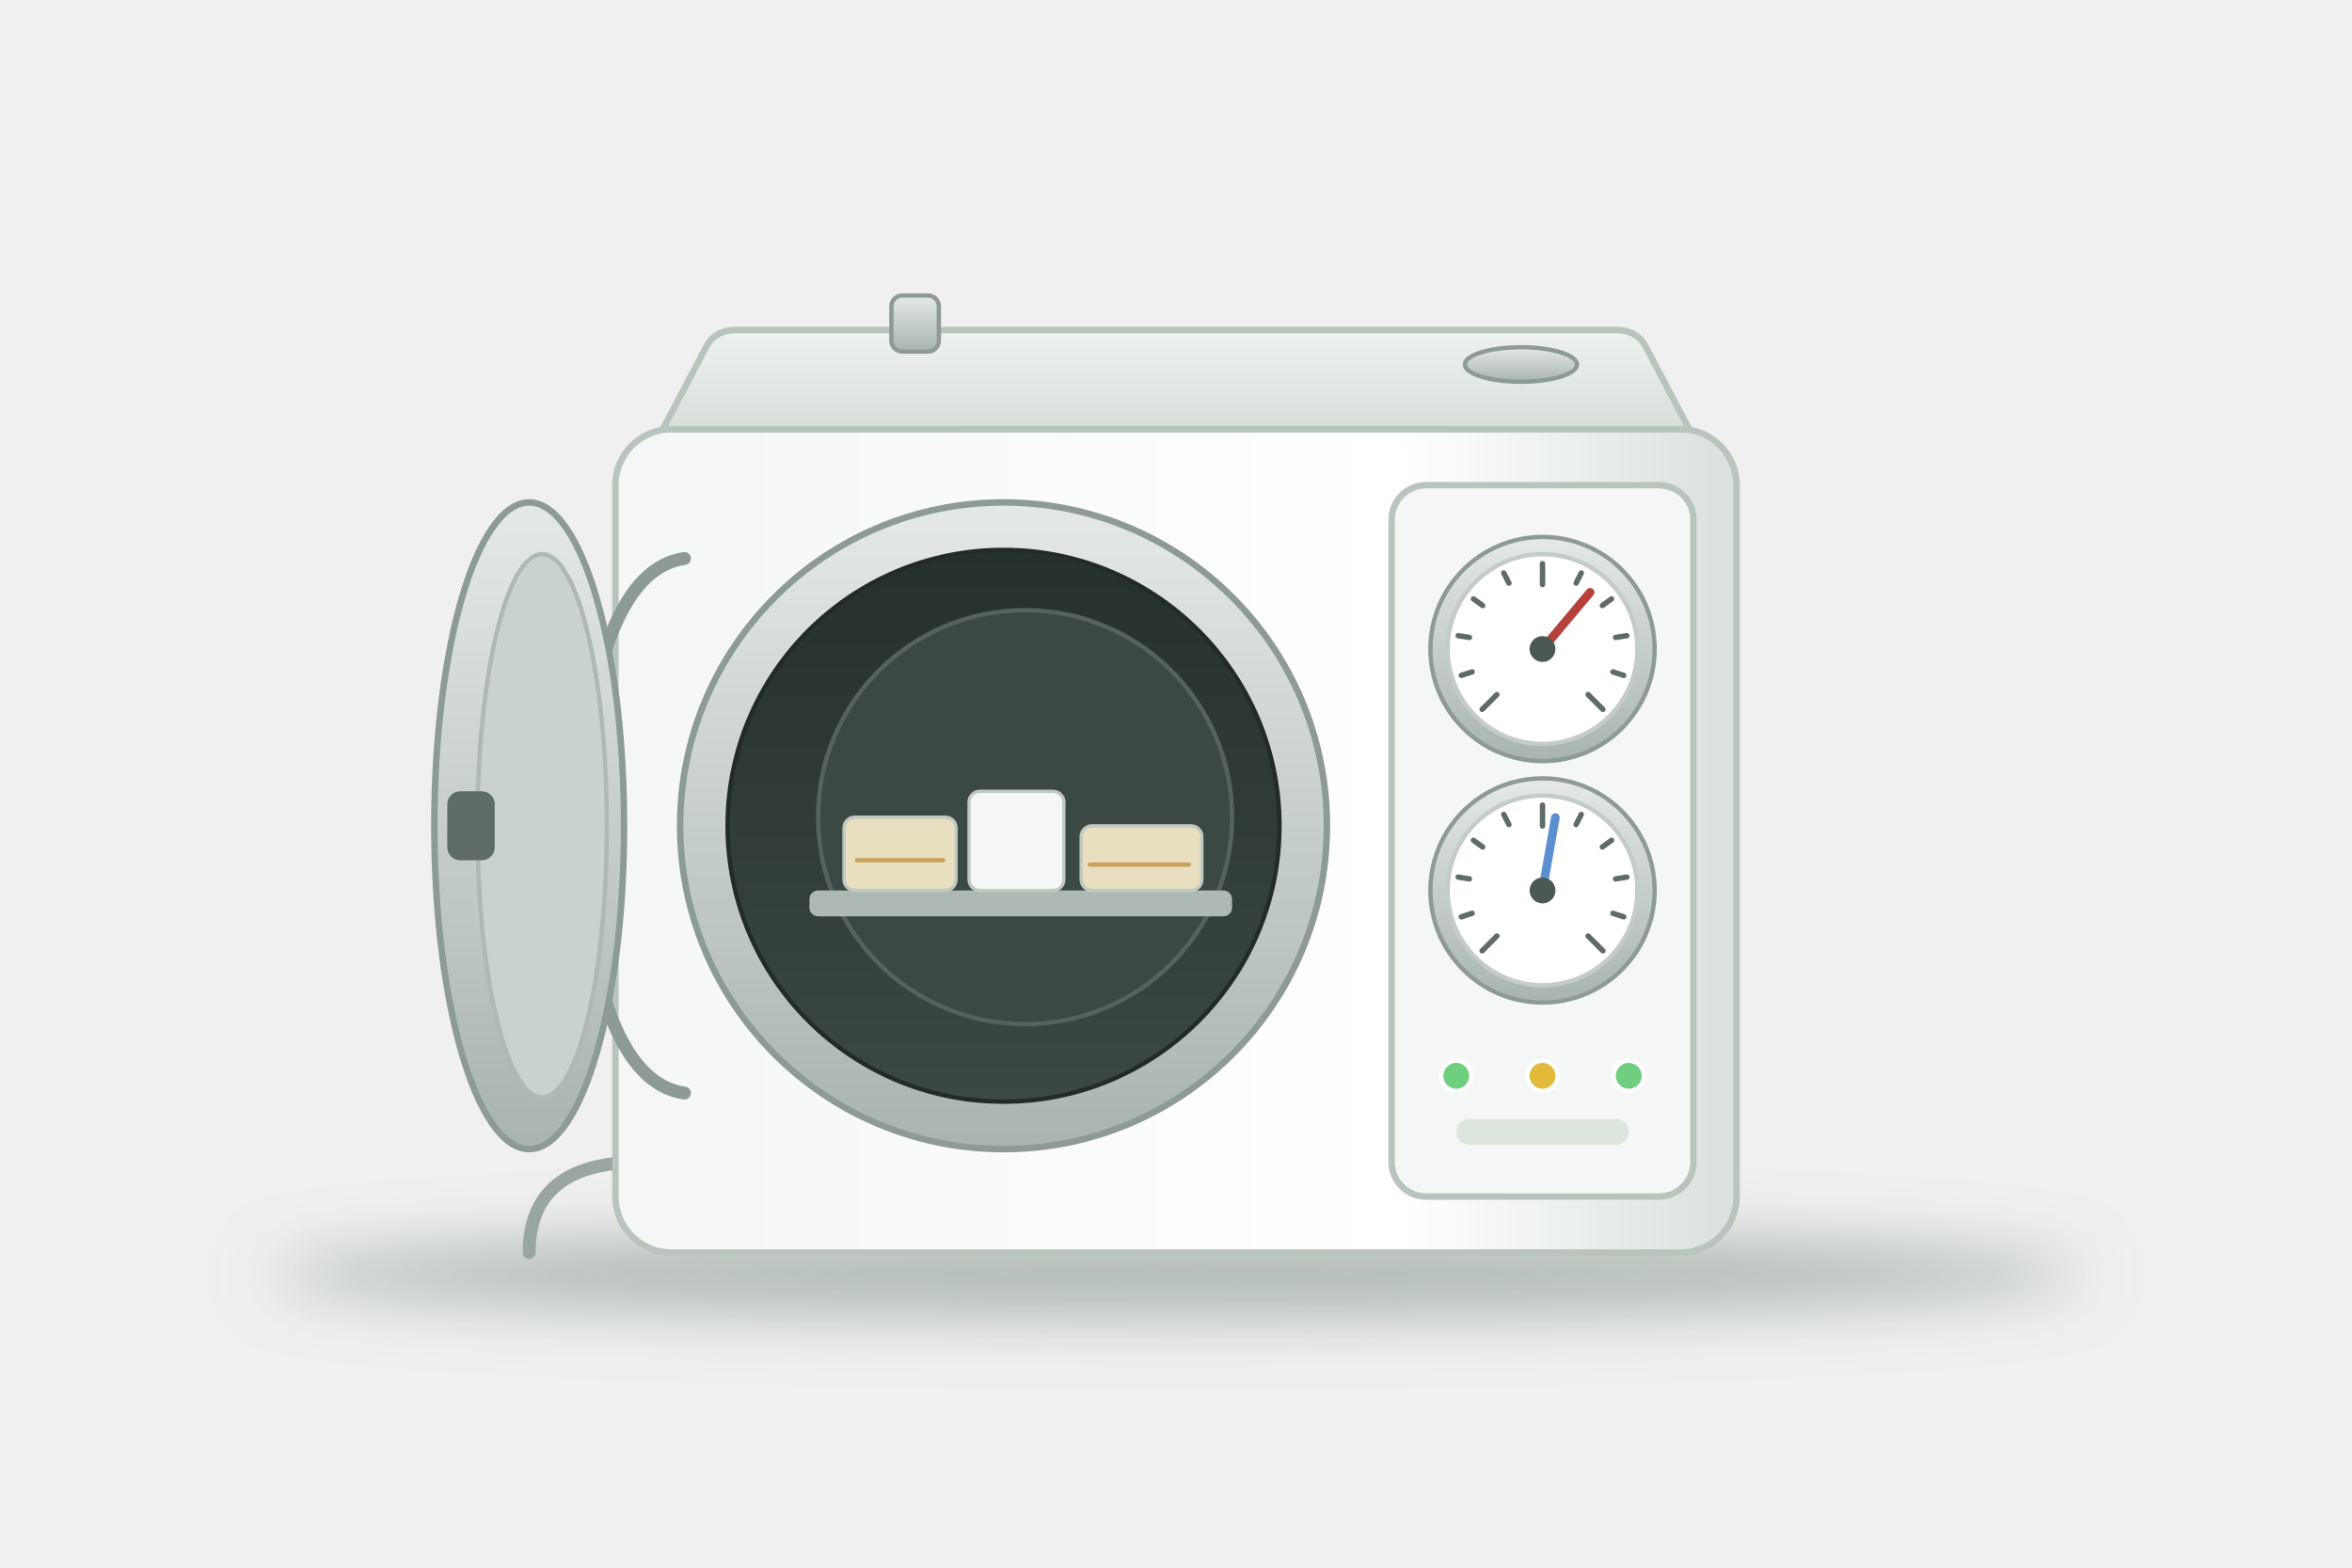
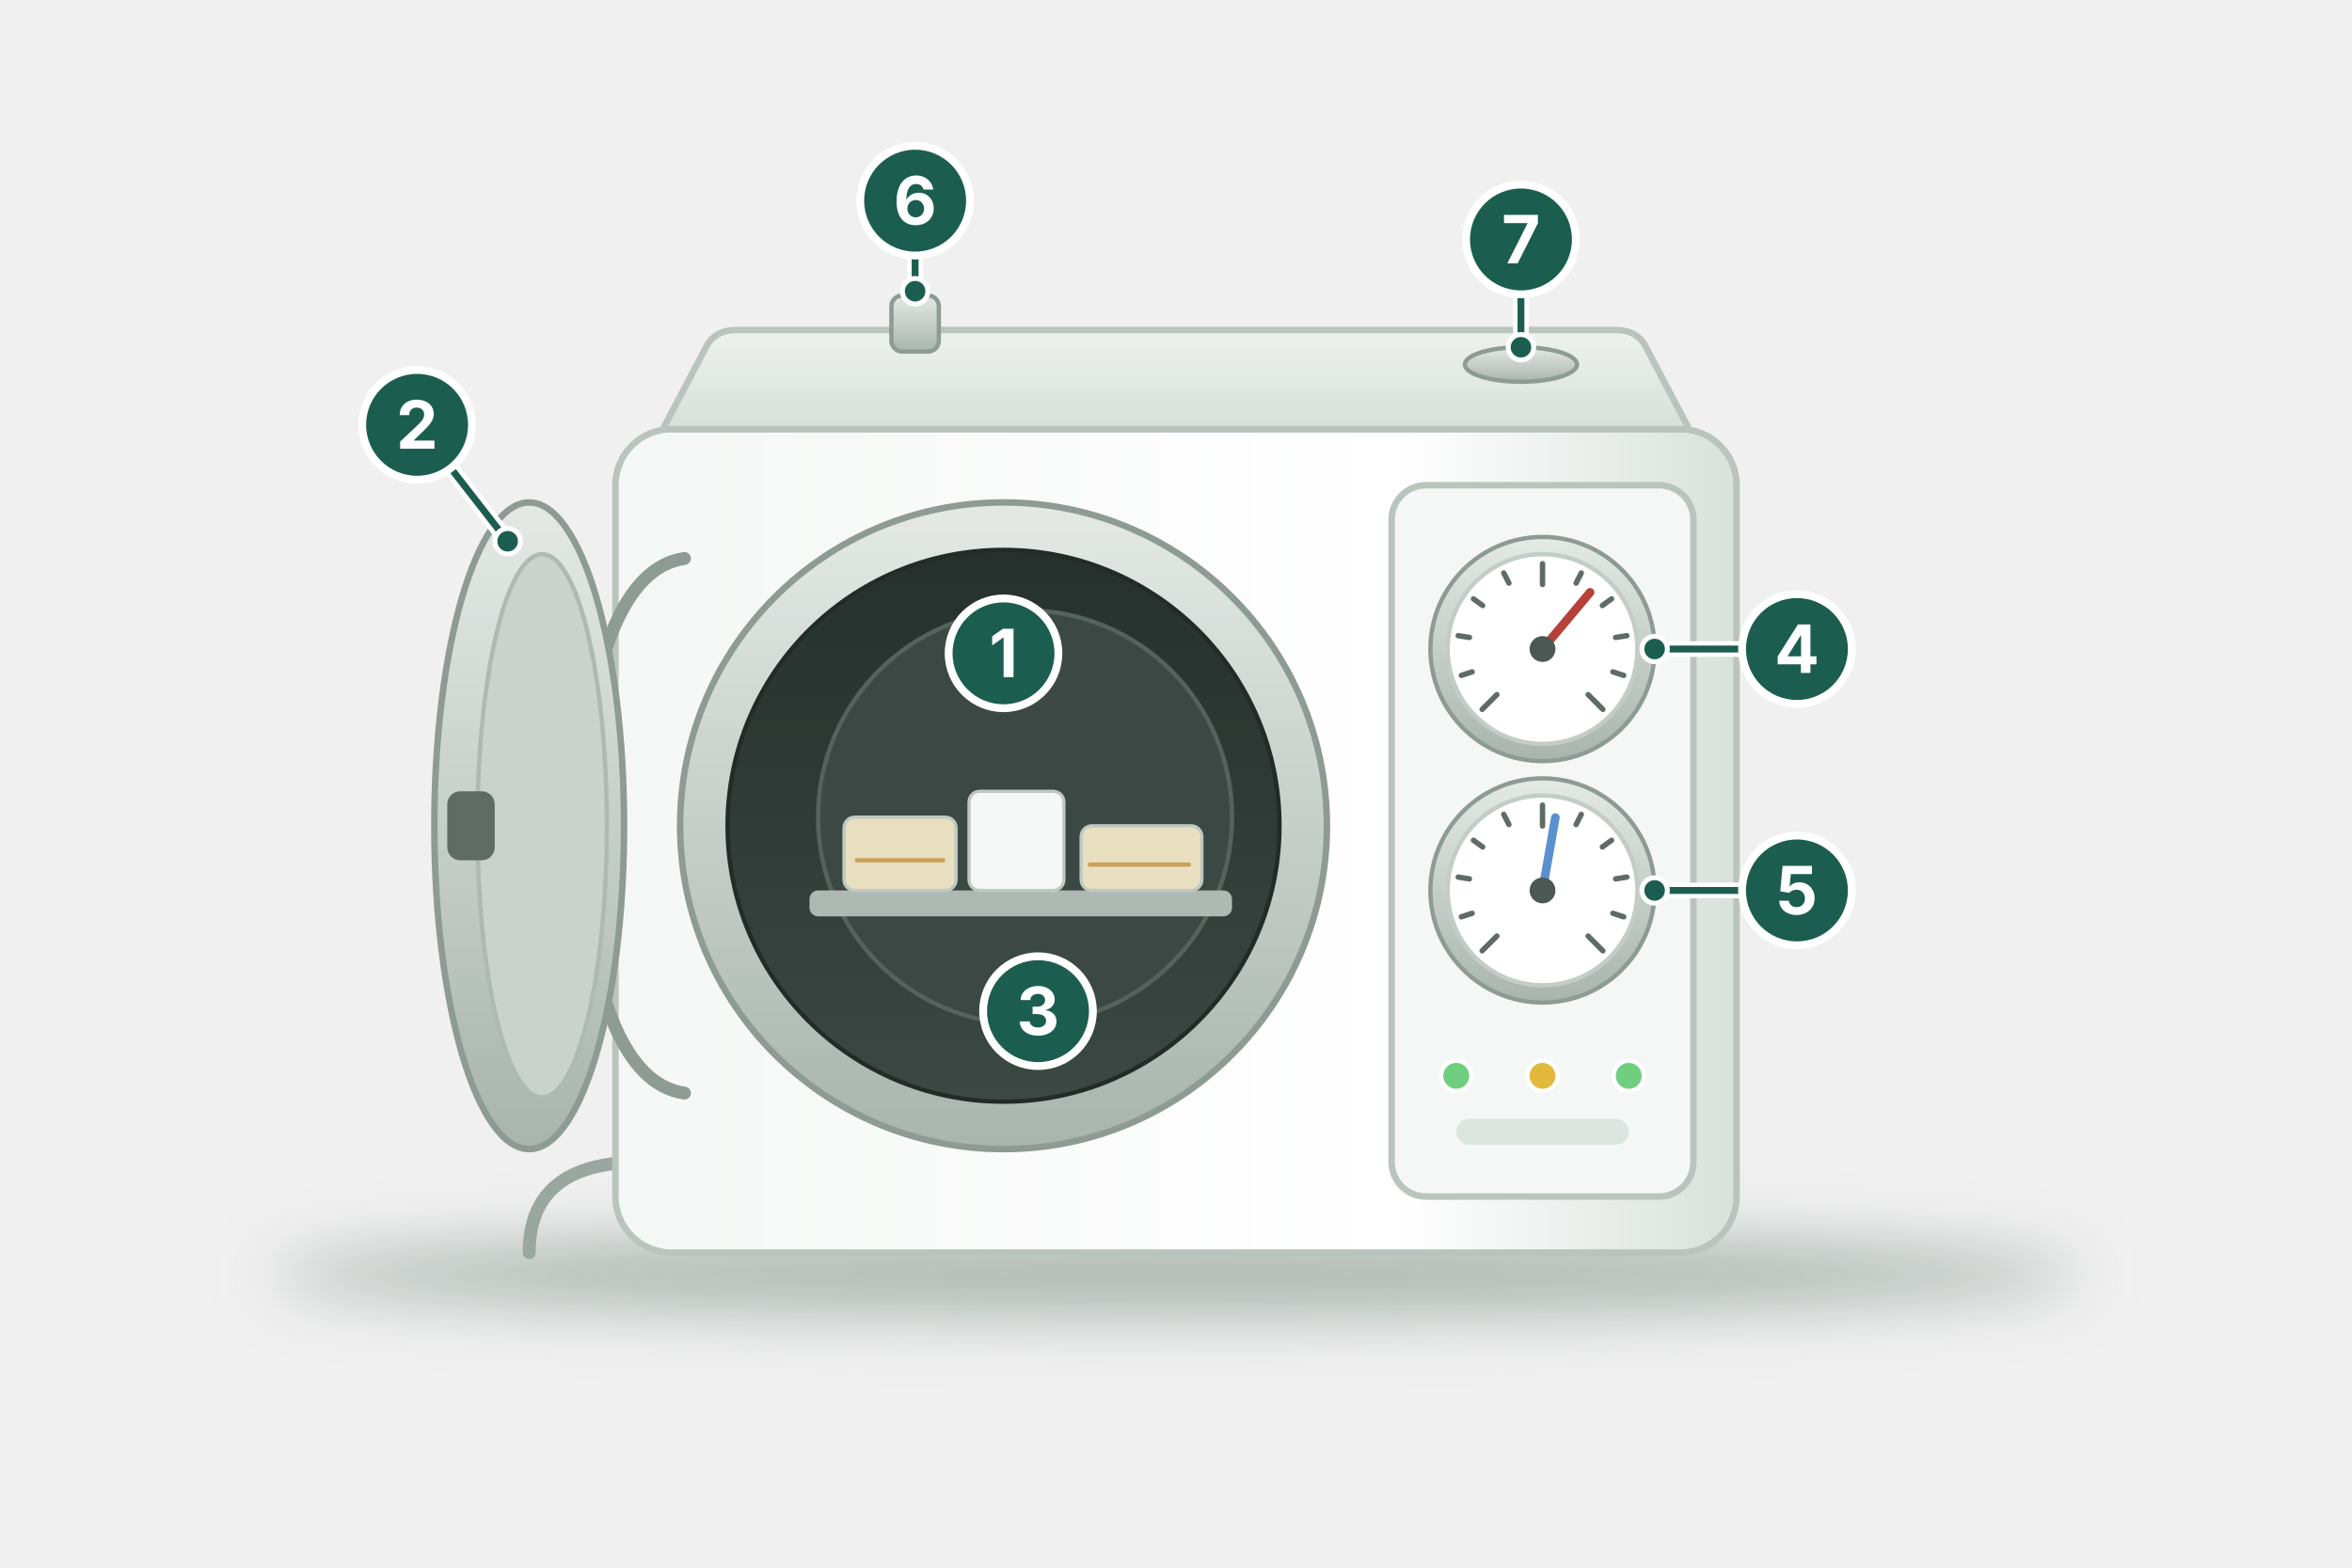
<svg xmlns="http://www.w3.org/2000/svg" viewBox="0 0 1200 800" width="1200" height="800">
  <defs>
    <linearGradient id="body" x1="0" y1="0" x2="0" y2="1">
      <stop offset="0" stop-color="#FFFFFF" />
      <stop offset="1" stop-color="#E1E7E3" />
    </linearGradient>
    <linearGradient id="bodyH" x1="0" y1="0" x2="1" y2="0">
      <stop offset="0" stop-color="#F4F7F5" />
      <stop offset="0.7" stop-color="#FFFFFF" />
      <stop offset="1" stop-color="#D9E1DC" />
    </linearGradient>
    <linearGradient id="topP" x1="0" y1="0" x2="0" y2="1">
      <stop offset="0" stop-color="#EEF2EF" />
      <stop offset="1" stop-color="#D7DFDA" />
    </linearGradient>
    <linearGradient id="deck" x1="0" y1="0" x2="0" y2="1">
      <stop offset="0" stop-color="#C9D4CE" />
      <stop offset="1" stop-color="#E4EAE6" />
    </linearGradient>
    <linearGradient id="screen" x1="0" y1="0" x2="1" y2="1">
      <stop offset="0" stop-color="#1F5A4C" />
      <stop offset="1" stop-color="#143C33" />
    </linearGradient>
    <linearGradient id="dark" x1="0" y1="0" x2="0" y2="1">
      <stop offset="0" stop-color="#34403B" />
      <stop offset="1" stop-color="#151A18" />
    </linearGradient>
    <linearGradient id="niche" x1="0" y1="0" x2="0" y2="1">
      <stop offset="0" stop-color="#26302C" />
      <stop offset="1" stop-color="#3B4843" />
    </linearGradient>
    <linearGradient id="metal" x1="0" y1="0" x2="0" y2="1">
      <stop offset="0" stop-color="#E4E9E6" />
      <stop offset="1" stop-color="#A9B4AE" />
    </linearGradient>
    <linearGradient id="glass" x1="0" y1="0" x2="1" y2="1">
      <stop offset="0" stop-color="#FFFFFF" stop-opacity="0.55" />
      <stop offset="0.45" stop-color="#FFFFFF" stop-opacity="0.08" />
      <stop offset="1" stop-color="#CFE9D9" stop-opacity="0.25" />
    </linearGradient>
    <linearGradient id="liquid" x1="0" y1="0" x2="0" y2="1">
      <stop offset="0" stop-color="#F0D36B" />
      <stop offset="1" stop-color="#E0B73A" />
    </linearGradient>
    <filter id="soft" filterUnits="userSpaceOnUse" x="0" y="0" width="1200" height="800">
      <feGaussianBlur stdDeviation="14" />
    </filter>
  </defs>
  <g transform="translate(-60,-133) scale(1.1)">
    <ellipse cx="600" cy="712" rx="420" ry="20" fill="#6F8479" opacity="0.5" filter="url(#soft)" />
    <path d="M352 660 Q 300 660 300 702" fill="none" stroke="#9AA6A0" stroke-width="6" stroke-linecap="round" stroke-linejoin="round" />
    <rect x="340" y="320" width="520" height="382" rx="26" fill="url(#bodyH)" stroke="#B9C4BD" stroke-width="3" />
    <path d="M362 320 L382 282 Q386 274 396 274 H804 Q814 274 818 282 L838 320 Z" fill="url(#topP)" stroke="#B9C4BD" stroke-width="3" stroke-linecap="round" stroke-linejoin="round" />
    <ellipse cx="760.0" cy="290.0" rx="26.0" ry="8.0" fill="url(#metal)" stroke="#8E9B94" stroke-width="2" />
    <rect x="468" y="258" width="22" height="26" rx="5" fill="url(#metal)" stroke="#8E9B94" stroke-width="2" />
    <ellipse cx="520.0" cy="504.0" rx="150.0" ry="150.0" fill="url(#metal)" stroke="#8E9B94" stroke-width="3" />
    <ellipse cx="520.0" cy="504.0" rx="128.0" ry="128.0" fill="url(#niche)" stroke="#232B28" stroke-width="2" />
    <ellipse cx="530.0" cy="500.0" rx="96.0" ry="96.0" fill="#3B4843" stroke="#56635D" stroke-width="2" />
    <rect x="430" y="534" width="196" height="12" rx="4" fill="#AEB9B3" />
    <rect x="446" y="500" width="52" height="34" rx="5" fill="#E8DFC0" stroke="#BFC9C2" stroke-width="1.5" />
    <rect x="504" y="488" width="44" height="46" rx="5" fill="#F4F7F5" stroke="#BFC9C2" stroke-width="1.5" />
    <rect x="556" y="504" width="56" height="30" rx="5" fill="#E8DFC0" stroke="#BFC9C2" stroke-width="1.5" />
    <line x1="452" y1="520" x2="492" y2="520" stroke="#C9A15A" stroke-width="2" stroke-linecap="round" />
    <line x1="560" y1="522" x2="606" y2="522" stroke="#C9A15A" stroke-width="2" stroke-linecap="round" />
    <path d="M372 380 Q 330 386 322 504 Q 330 622 372 628" fill="none" stroke="#8E9B94" stroke-width="6" stroke-linecap="round" stroke-linejoin="round" />
    <ellipse cx="300.0" cy="504.0" rx="44.0" ry="150.0" fill="url(#metal)" stroke="#8E9B94" stroke-width="3" />
    <ellipse cx="306.0" cy="504.0" rx="30.0" ry="126.0" fill="#C9D2CC" stroke="#AEB9B3" stroke-width="2" />
    <rect x="262" y="488" width="22" height="32" rx="6" fill="#5F6B65" />
    <rect x="700" y="346" width="140" height="330" rx="16" fill="#F4F7F5" stroke="#B9C4BD" stroke-width="3" />
    <ellipse cx="770.0" cy="422.0" rx="52.0" ry="52.0" fill="url(#metal)" stroke="#8E9B94" stroke-width="2" />
    <ellipse cx="770.0" cy="422.0" rx="44.0" ry="44.0" fill="#FFFFFF" stroke="#C3CCC6" stroke-width="2" />
    <line x1="748.843" y1="443.157" x2="741.999" y2="450.001" stroke="#5F6B65" stroke-width="2.5" stroke-linecap="round" />
    <line x1="737.36" y1="432.605" x2="732.338" y2="434.237" stroke="#5F6B65" stroke-width="2.5" stroke-linecap="round" />
    <line x1="736.103" y1="416.631" x2="730.888" y2="415.805" stroke="#5F6B65" stroke-width="2.5" stroke-linecap="round" />
    <line x1="742.235" y1="401.827" x2="737.963" y2="398.724" stroke="#5F6B65" stroke-width="2.5" stroke-linecap="round" />
    <line x1="754.419" y1="391.421" x2="752.022" y2="386.716" stroke="#5F6B65" stroke-width="2.5" stroke-linecap="round" />
    <line x1="770" y1="392.08" x2="770" y2="382.4" stroke="#5F6B65" stroke-width="2.5" stroke-linecap="round" />
    <line x1="785.581" y1="391.421" x2="787.978" y2="386.716" stroke="#5F6B65" stroke-width="2.5" stroke-linecap="round" />
    <line x1="797.765" y1="401.827" x2="802.037" y2="398.724" stroke="#5F6B65" stroke-width="2.5" stroke-linecap="round" />
    <line x1="803.897" y1="416.631" x2="809.112" y2="415.805" stroke="#5F6B65" stroke-width="2.5" stroke-linecap="round" />
    <line x1="802.64" y1="432.605" x2="807.662" y2="434.237" stroke="#5F6B65" stroke-width="2.5" stroke-linecap="round" />
    <line x1="791.157" y1="443.157" x2="798.001" y2="450.001" stroke="#5F6B65" stroke-width="2.5" stroke-linecap="round" />
    <path d="M742.0 450.0 A39.6 39.6 0 0 1 798.0 450.0" fill="none" stroke="#E3B93C" stroke-width="3" stroke-linecap="round" stroke-linejoin="round" opacity="0.0" />
    <line x1="770" y1="422" x2="792.06" y2="395.709" stroke="#B6403A" stroke-width="4" stroke-linecap="round" />
    <ellipse cx="770.0" cy="422.0" rx="6.0" ry="6.0" fill="#4C5853" />
    <ellipse cx="770.0" cy="534.0" rx="52.0" ry="52.0" fill="url(#metal)" stroke="#8E9B94" stroke-width="2" />
    <ellipse cx="770.0" cy="534.0" rx="44.0" ry="44.0" fill="#FFFFFF" stroke="#C3CCC6" stroke-width="2" />
    <line x1="748.843" y1="555.157" x2="741.999" y2="562.001" stroke="#5F6B65" stroke-width="2.5" stroke-linecap="round" />
    <line x1="737.36" y1="544.605" x2="732.338" y2="546.237" stroke="#5F6B65" stroke-width="2.5" stroke-linecap="round" />
    <line x1="736.103" y1="528.631" x2="730.888" y2="527.805" stroke="#5F6B65" stroke-width="2.5" stroke-linecap="round" />
    <line x1="742.235" y1="513.827" x2="737.963" y2="510.724" stroke="#5F6B65" stroke-width="2.5" stroke-linecap="round" />
    <line x1="754.419" y1="503.421" x2="752.022" y2="498.716" stroke="#5F6B65" stroke-width="2.5" stroke-linecap="round" />
    <line x1="770" y1="504.08" x2="770" y2="494.4" stroke="#5F6B65" stroke-width="2.5" stroke-linecap="round" />
    <line x1="785.581" y1="503.421" x2="787.978" y2="498.716" stroke="#5F6B65" stroke-width="2.5" stroke-linecap="round" />
    <line x1="797.765" y1="513.827" x2="802.037" y2="510.724" stroke="#5F6B65" stroke-width="2.5" stroke-linecap="round" />
    <line x1="803.897" y1="528.631" x2="809.112" y2="527.805" stroke="#5F6B65" stroke-width="2.5" stroke-linecap="round" />
    <line x1="802.64" y1="544.605" x2="807.662" y2="546.237" stroke="#5F6B65" stroke-width="2.5" stroke-linecap="round" />
    <line x1="791.157" y1="555.157" x2="798.001" y2="562.001" stroke="#5F6B65" stroke-width="2.5" stroke-linecap="round" />
    <path d="M742.0 562.0 A39.6 39.6 0 0 1 798.0 562.0" fill="none" stroke="#E3B93C" stroke-width="3" stroke-linecap="round" stroke-linejoin="round" opacity="0.0" />
    <line x1="770" y1="534" x2="775.96" y2="500.201" stroke="#5B8FD0" stroke-width="4" stroke-linecap="round" />
    <ellipse cx="770.0" cy="534.0" rx="6.0" ry="6.0" fill="#4C5853" />
    <ellipse cx="730.0" cy="620.0" rx="7.0" ry="7.0" fill="#6FCF7F" stroke="#FFFFFF" stroke-width="2" />
    <ellipse cx="770.0" cy="620.0" rx="7.0" ry="7.0" fill="#E3B93C" stroke="#FFFFFF" stroke-width="2" />
    <ellipse cx="810.0" cy="620.0" rx="7.0" ry="7.0" fill="#6FCF7F" stroke="#FFFFFF" stroke-width="2" />
    <rect x="730" y="640" width="80" height="12" rx="6" fill="#DDE5DF" />
  </g>
+   <g id="callouts" font-family="Inter, Arial, sans-serif" font-weight="700" text-anchor="middle">
+     <g class="callout" data-n="1">
+       <ellipse cx="512.0" cy="333.4" rx="28.0" ry="28.0" fill="#1B5E50" stroke="#FFFFFF" stroke-width="4" />
+       <text x="512.0" y="345.6" font-size="34" fill="#FFFFFF">1</text>
+     </g>
+     <g class="callout" data-n="2">
+       <line x1="229.99" y1="238.902" x2="259" y2="276.2" stroke="#FFFFFF" stroke-width="8" stroke-linecap="round" />
+       <line x1="229.99" y1="238.902" x2="259" y2="276.2" stroke="#1B5E50" stroke-width="3.5" stroke-linecap="round" />
+       <ellipse cx="259.0" cy="276.2" rx="6.5" ry="6.5" fill="#1B5E50" stroke="#FFFFFF" stroke-width="2.5" />
+       <ellipse cx="212.8" cy="216.8" rx="28.0" ry="28.0" fill="#1B5E50" stroke="#FFFFFF" stroke-width="4" />
+       <text x="212.8" y="229.0" font-size="34" fill="#FFFFFF">2</text>
+     </g>
+     <g class="callout" data-n="3">
+       <ellipse cx="529.6" cy="516.0" rx="28.0" ry="28.0" fill="#1B5E50" stroke="#FFFFFF" stroke-width="4" />
+       <text x="529.6" y="528.2" font-size="34" fill="#FFFFFF">3</text>
+     </g>
+     <g class="callout" data-n="4">
+       <line x1="888.8" y1="331.2" x2="844.2" y2="331.2" stroke="#FFFFFF" stroke-width="8" stroke-linecap="round" />
+       <line x1="888.8" y1="331.2" x2="844.2" y2="331.2" stroke="#1B5E50" stroke-width="3.5" stroke-linecap="round" />
+       <ellipse cx="844.2" cy="331.2" rx="6.5" ry="6.5" fill="#1B5E50" stroke="#FFFFFF" stroke-width="2.5" />
+       <ellipse cx="916.8" cy="331.2" rx="28.0" ry="28.0" fill="#1B5E50" stroke="#FFFFFF" stroke-width="4" />
+       <text x="916.8" y="343.4" font-size="34" fill="#FFFFFF">4</text>
+     </g>
+     <g class="callout" data-n="5">
+       <line x1="888.8" y1="454.4" x2="844.2" y2="454.4" stroke="#FFFFFF" stroke-width="8" stroke-linecap="round" />
+       <line x1="888.8" y1="454.4" x2="844.2" y2="454.4" stroke="#1B5E50" stroke-width="3.5" stroke-linecap="round" />
+       <ellipse cx="844.2" cy="454.4" rx="6.5" ry="6.5" fill="#1B5E50" stroke="#FFFFFF" stroke-width="2.5" />
+       <ellipse cx="916.8" cy="454.4" rx="28.0" ry="28.0" fill="#1B5E50" stroke="#FFFFFF" stroke-width="4" />
+       <text x="916.8" y="466.6" font-size="34" fill="#FFFFFF">5</text>
+     </g>
+     <g class="callout" data-n="6">
+       <line x1="466.9" y1="130.4" x2="466.9" y2="148.6" stroke="#FFFFFF" stroke-width="8" stroke-linecap="round" />
+       <line x1="466.9" y1="130.4" x2="466.9" y2="148.6" stroke="#1B5E50" stroke-width="3.5" stroke-linecap="round" />
+       <ellipse cx="466.9" cy="148.6" rx="6.5" ry="6.5" fill="#1B5E50" stroke="#FFFFFF" stroke-width="2.5" />
+       <ellipse cx="466.9" cy="102.4" rx="28.0" ry="28.0" fill="#1B5E50" stroke="#FFFFFF" stroke-width="4" />
+       <text x="466.9" y="114.6" font-size="34" fill="#FFFFFF">6</text>
+     </g>
+     <g class="callout" data-n="7">
+       <line x1="776" y1="150.2" x2="776" y2="177.2" stroke="#FFFFFF" stroke-width="8" stroke-linecap="round" />
+       <line x1="776" y1="150.2" x2="776" y2="177.2" stroke="#1B5E50" stroke-width="3.5" stroke-linecap="round" />
+       <ellipse cx="776.0" cy="177.2" rx="6.5" ry="6.5" fill="#1B5E50" stroke="#FFFFFF" stroke-width="2.5" />
+       <ellipse cx="776.0" cy="122.2" rx="28.0" ry="28.0" fill="#1B5E50" stroke="#FFFFFF" stroke-width="4" />
+       <text x="776.0" y="134.4" font-size="34" fill="#FFFFFF">7</text>
+     </g>
+   </g>
</svg>
